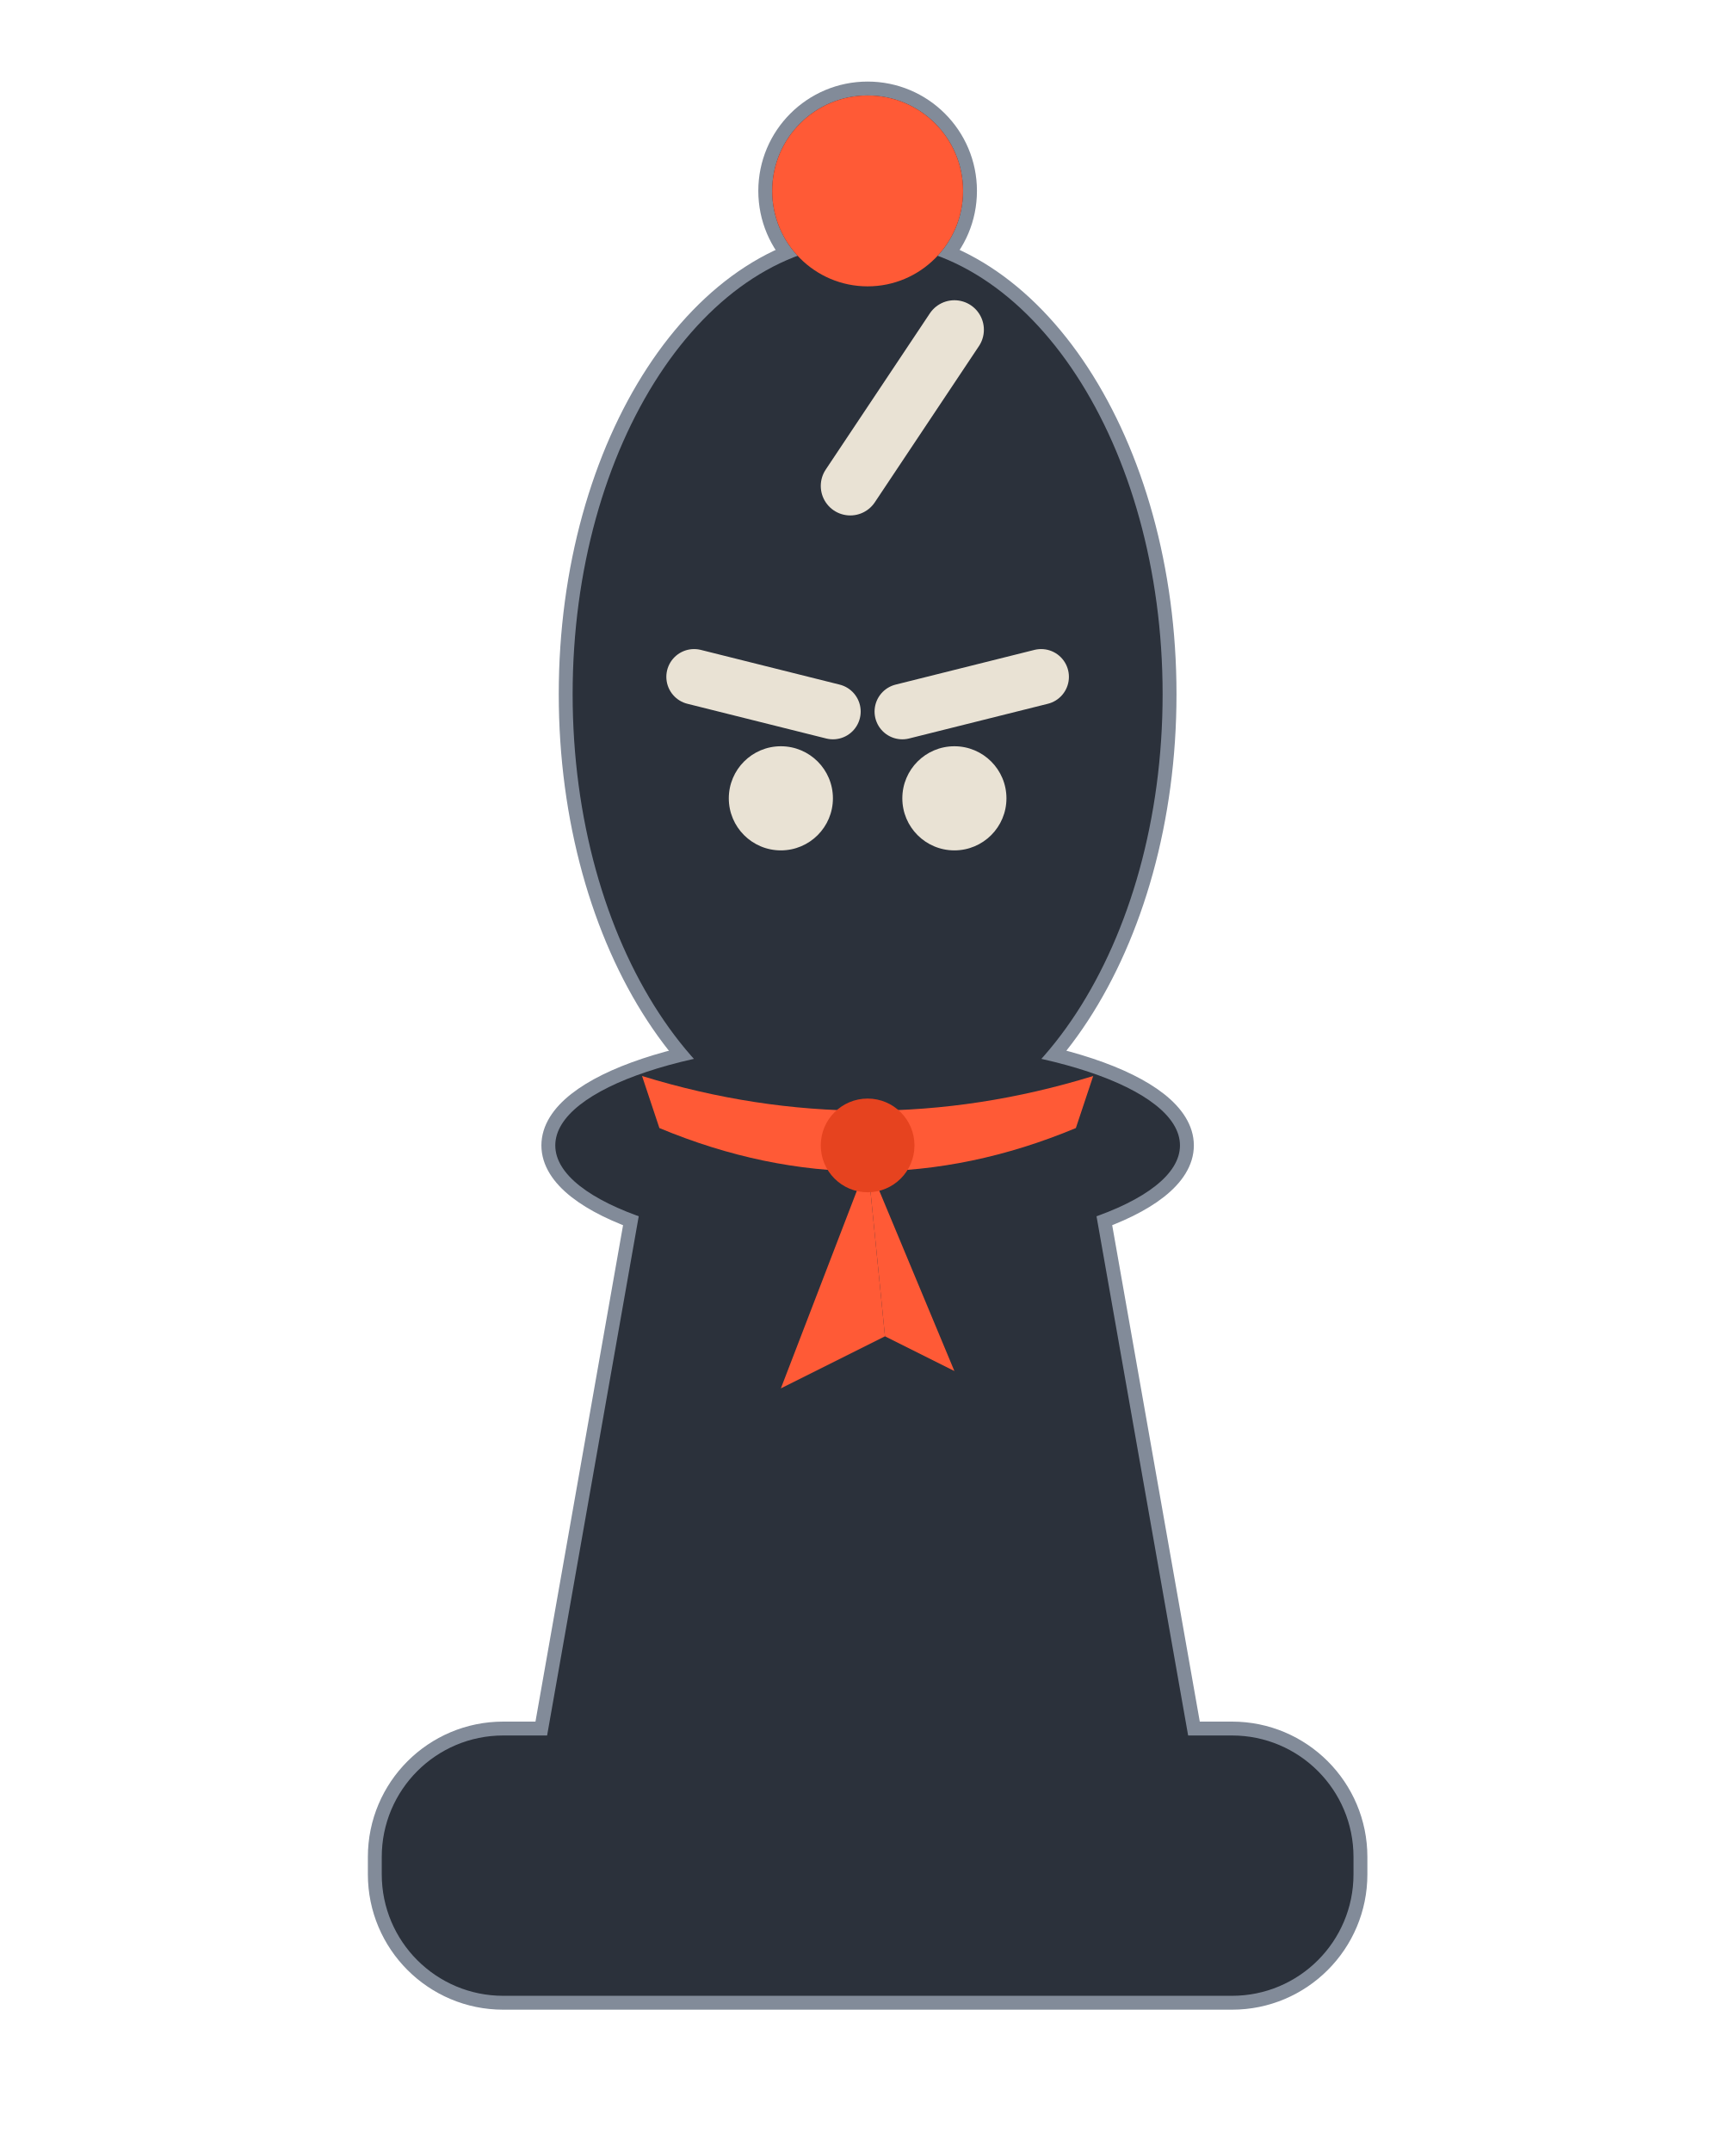
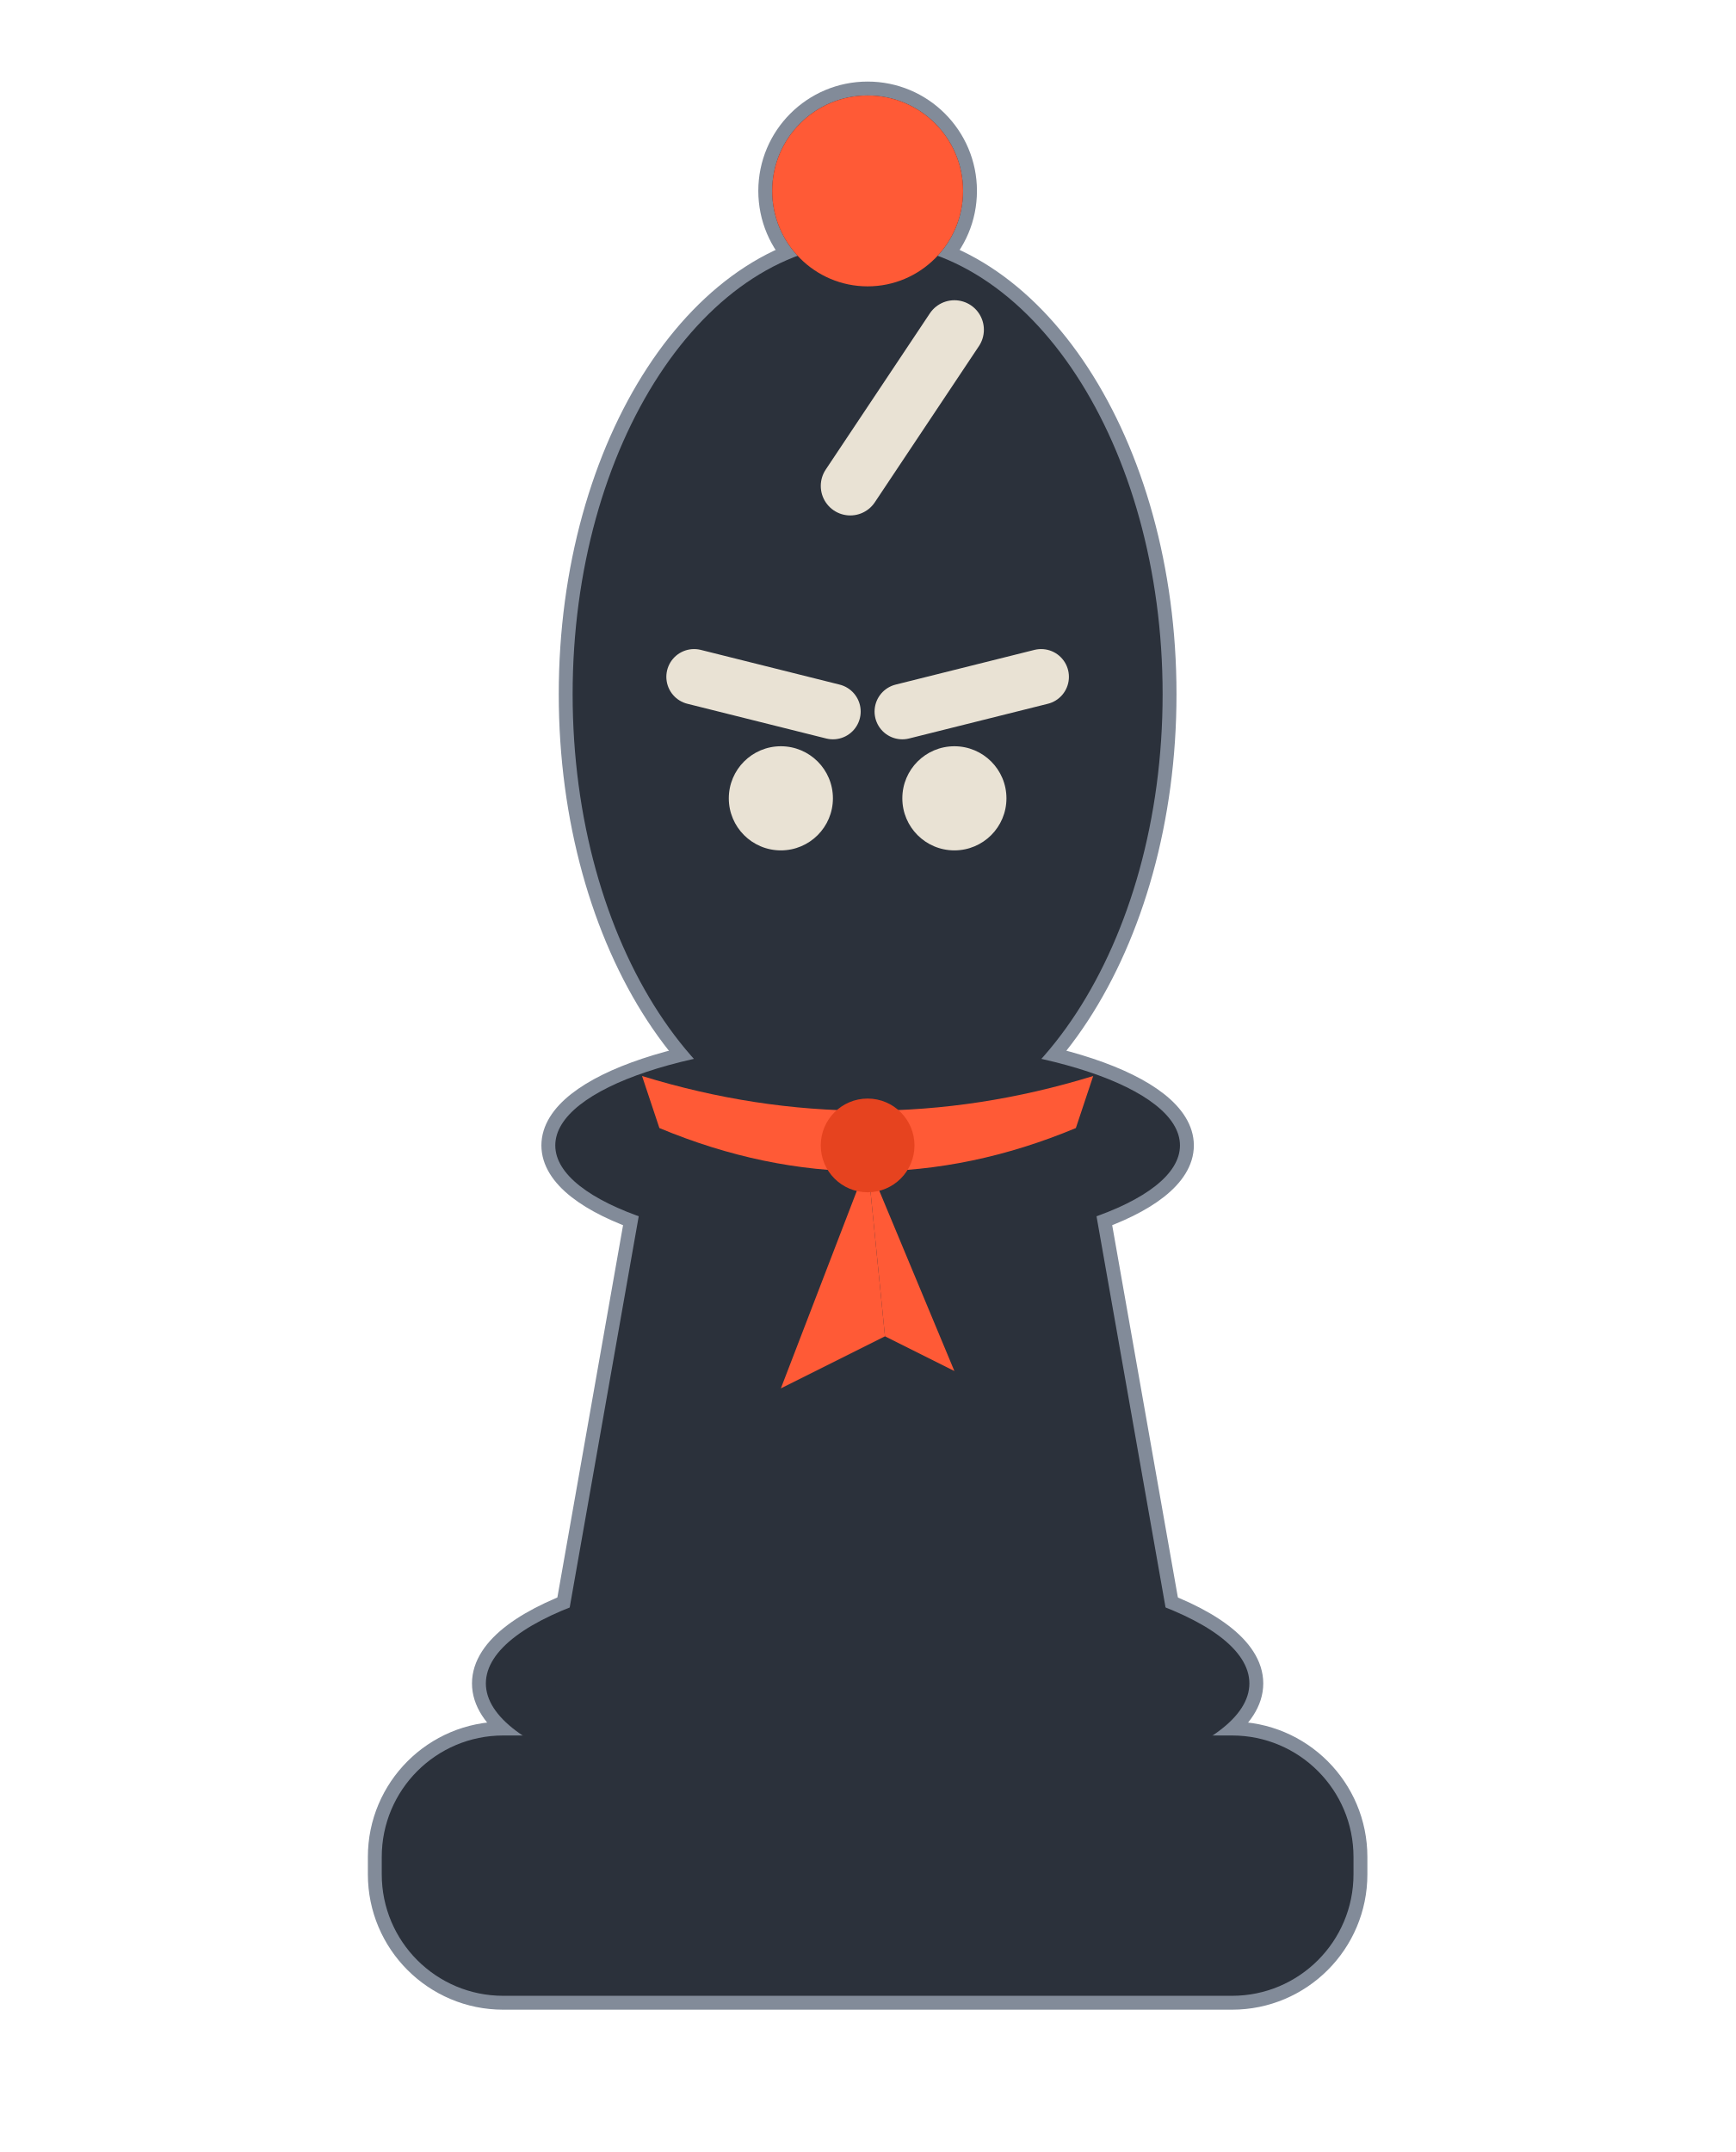
<svg xmlns="http://www.w3.org/2000/svg" viewBox="0 0 100 124">
  <g stroke-linejoin="round" stroke-linecap="round">
    <rect x="22" y="100" width="56" height="15" rx="7" fill="#828b99" stroke="#828b99" stroke-width="1.6" />
+     <ellipse cx="50" cy="97" rx="22" ry="7" fill="#828b99" stroke="#828b99" stroke-width="1.6" />
    <ellipse cx="50" cy="66" rx="18" ry="6" fill="#828b99" stroke="#828b99" stroke-width="1.6" />
    <path d="M37,69 L31,103 L69,103 L63,69 Z" fill="#828b99" stroke="#828b99" stroke-width="1.6" />
    <ellipse cx="50" cy="40" rx="17" ry="26" fill="#828b99" stroke="#828b99" stroke-width="1.6" />
    <circle cx="50" cy="11" r="5.5" fill="#828b99" stroke="#828b99" stroke-width="1.6" />
  </g>
  <rect x="22" y="100" width="56" height="15" rx="7" fill="#2b313b" />
+   <ellipse cx="50" cy="97" rx="22" ry="7" fill="#2b313b" />
  <ellipse cx="50" cy="66" rx="18" ry="6" fill="#2b313b" />
  <path d="M37,69 L31,103 L69,103 L63,69 Z" fill="#2b313b" />
  <ellipse cx="50" cy="40" rx="17" ry="26" fill="#2b313b" />
  <circle cx="50" cy="11" r="5.5" fill="#2b313b" />
  <circle cx="50" cy="11" r="5.5" fill="#ff5a36" />
  <path d="M55,19 L49,28" stroke="#e9e2d4" stroke-width="3.4" stroke-linecap="round" />
  <path d="M40,39 L48,41" stroke="#e9e2d4" stroke-width="3.2" stroke-linecap="round" />
  <path d="M60,39 L52,41" stroke="#e9e2d4" stroke-width="3.2" stroke-linecap="round" />
  <circle cx="45" cy="46" r="3" fill="#e9e2d4" />
  <circle cx="55" cy="46" r="3" fill="#e9e2d4" />
  <path d="M37,62 Q50,66 63,62 L62,65 Q50,70 38,65 Z" fill="#ff5a36" />
  <path d="M50,67 L45,80 L51,77 Z" fill="#ff5a36" />
  <path d="M50,67 L55,79 L51,77 Z" fill="#ff5a36" />
  <circle cx="50" cy="66" r="2.7" fill="#e6431f" />
</svg>
